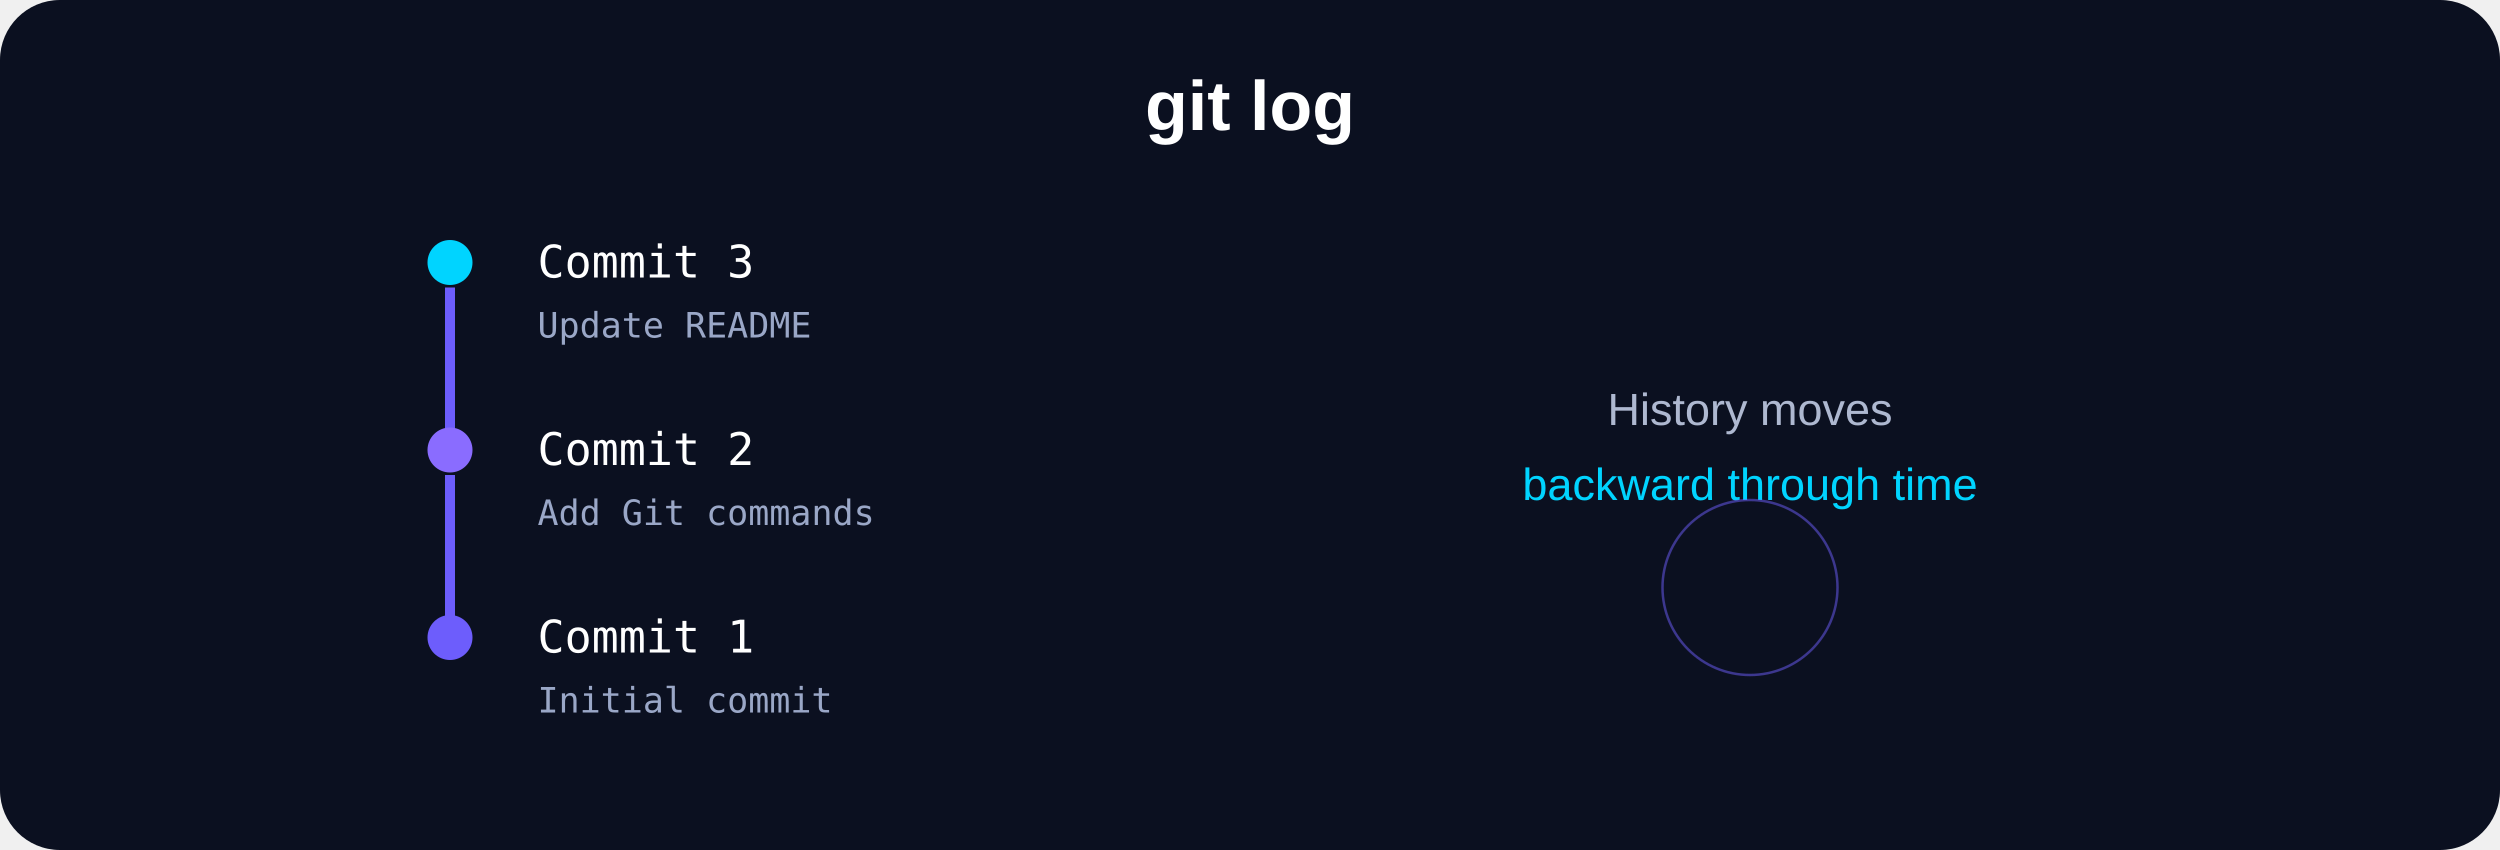
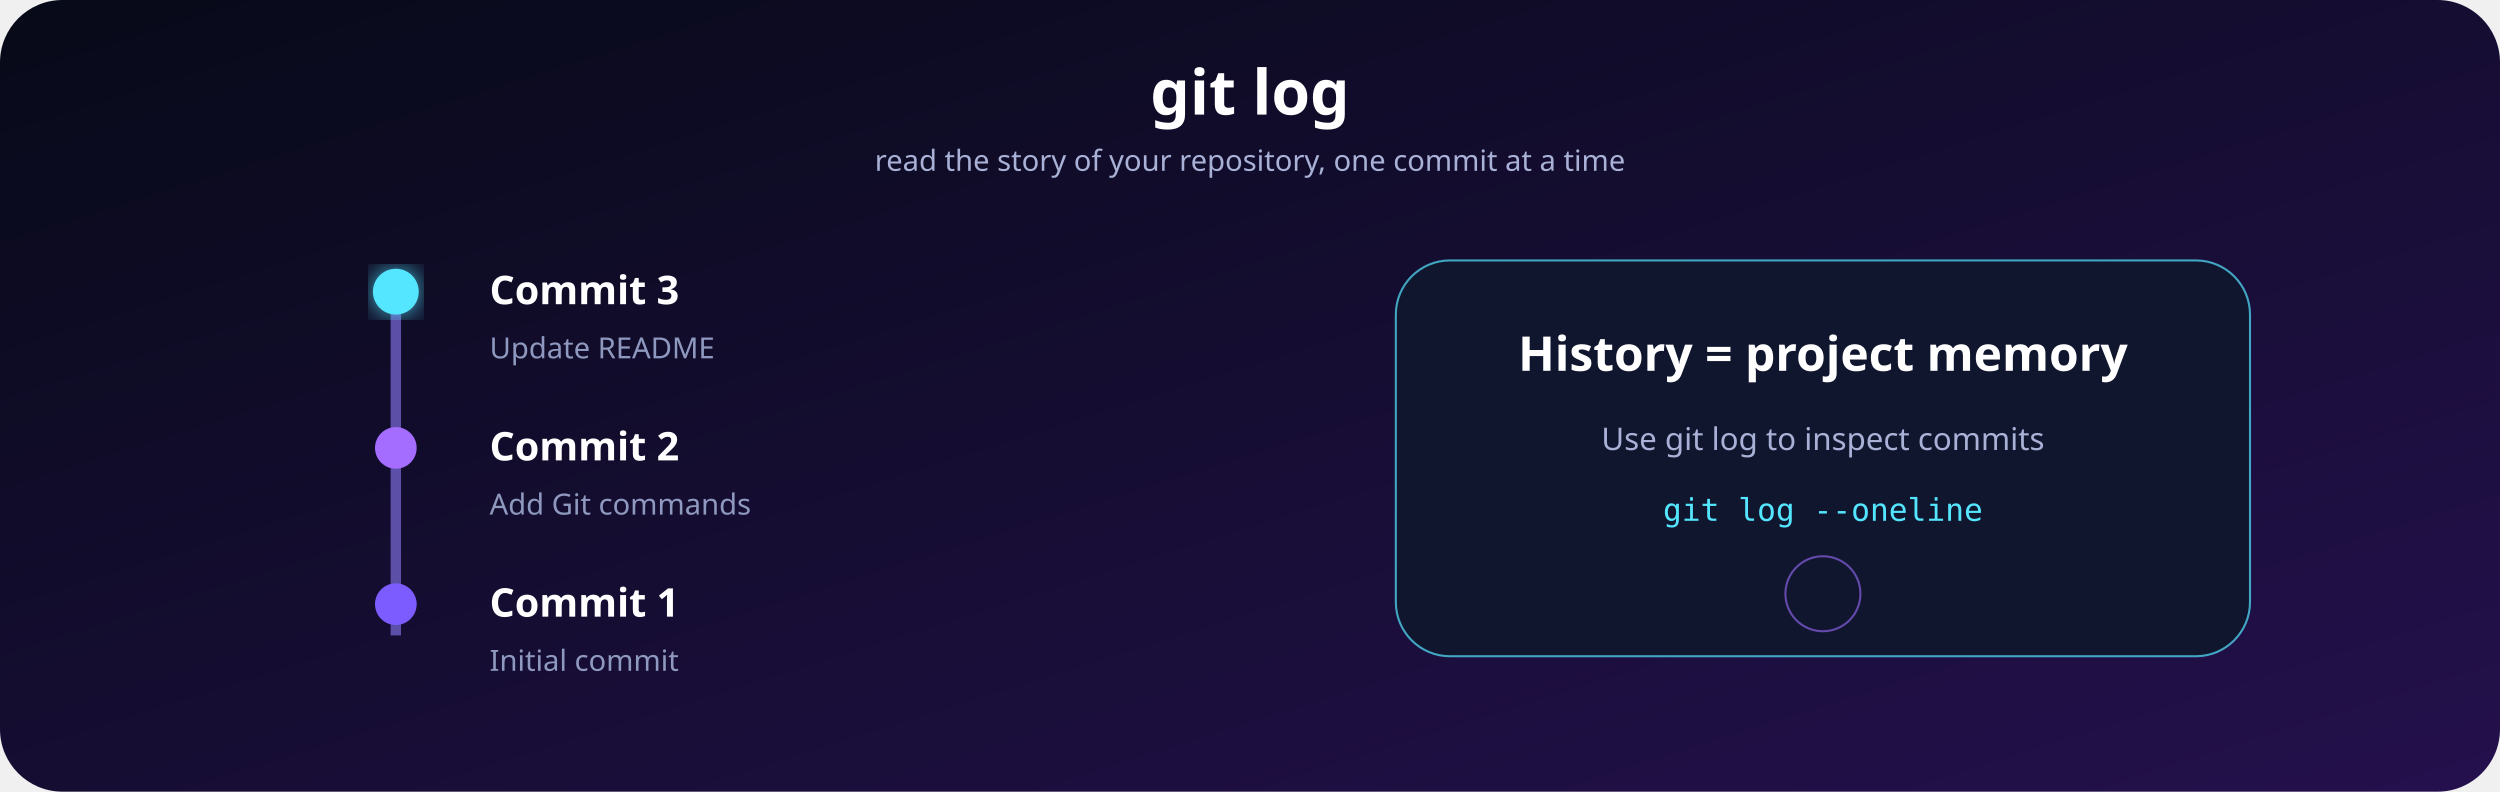
- <svg xmlns="http://www.w3.org/2000/svg" viewBox="0 0 1000 340">
-   <rect width="1000" height="340" rx="24" fill="#0b1020" />
-   <text x="500" y="52" text-anchor="middle" fill="white" font-family="Arial" font-size="28" font-weight="700">git log</text>
-   <g font-family="monospace">
-     <g transform="translate(180 105)">
-       <circle cx="0" cy="0" r="9" fill="#00d4ff">
-         <animate attributeName="r" values="7;12;7" dur="2s" repeatCount="indefinite" />
+ <svg xmlns="http://www.w3.org/2000/svg" viewBox="0 0 1200 380">
+   <defs>
+     <linearGradient id="b" x2="1" y2="1">
+       <stop stop-color="#070A18" />
+       <stop offset="1" stop-color="#24104D" />
+     </linearGradient>
+     <filter id="g">
+       <feGaussianBlur stdDeviation="7" result="x" />
+       <feMerge>
+         <feMergeNode in="x" />
+         <feMergeNode in="SourceGraphic" />
+       </feMerge>
+     </filter>
+   </defs>
+   <rect width="1200" height="380" rx="30" fill="url(#b)" />
+   <text x="600" y="55" text-anchor="middle" fill="white" font-family="system-ui" font-size="30" font-weight="800">git log</text>
+   <text x="600" y="82" text-anchor="middle" fill="#A9B1D6" font-family="system-ui" font-size="14">read the story of your repository, one commit at a time</text>
+   <line x1="190" y1="130" x2="190" y2="305" stroke="#5B4FA8" stroke-width="5" />
+   <g font-family="system-ui">
+     <g>
+       <circle cx="190" cy="140" r="11" fill="#55E6FF" filter="url(#g)">
+         <animate attributeName="r" values="8;14;8" dur="2s" repeatCount="indefinite" />
      </circle>
-       <line x1="0" y1="10" x2="0" y2="72" stroke="#6d5dfc" stroke-width="4" />
-       <text x="35" y="6" fill="white" font-size="18">Commit 3</text>
-       <text x="35" y="30" fill="#9aa7c7" font-size="14">Update README</text>
+       <text x="235" y="146" fill="white" font-size="19" font-weight="700">Commit 3</text>
+       <text x="235" y="172" fill="#8F99BF" font-size="14">Update README</text>
    </g>
-     <g transform="translate(180 180)">
-       <circle cx="0" cy="0" r="9" fill="#8a6cff" />
-       <line x1="0" y1="10" x2="0" y2="72" stroke="#6d5dfc" stroke-width="4" />
-       <text x="35" y="6" fill="white" font-size="18">Commit 2</text>
-       <text x="35" y="30" fill="#9aa7c7" font-size="14">Add Git commands</text>
+     <g>
+       <circle cx="190" cy="215" r="10" fill="#A46CFF" />
+       <text x="235" y="221" fill="white" font-size="19" font-weight="700">Commit 2</text>
+       <text x="235" y="247" fill="#8F99BF" font-size="14">Add Git commands</text>
    </g>
-     <g transform="translate(180 255)">
-       <circle cx="0" cy="0" r="9" fill="#6d5dfc" />
-       <text x="35" y="6" fill="white" font-size="18">Commit 1</text>
-       <text x="35" y="30" fill="#9aa7c7" font-size="14">Initial commit</text>
+     <g>
+       <circle cx="190" cy="290" r="10" fill="#7C5CFF" />
+       <text x="235" y="296" fill="white" font-size="19" font-weight="700">Commit 1</text>
+       <text x="235" y="322" fill="#8F99BF" font-size="14">Initial commit</text>
    </g>
  </g>
-   <text x="700" y="170" text-anchor="middle" fill="#aeb8d0" font-family="Arial" font-size="18">History moves</text>
-   <text x="700" y="200" text-anchor="middle" fill="#00d4ff" font-family="Arial" font-size="18">backward through time</text>
-   <circle cx="700" cy="235" r="35" fill="none" stroke="#6d5dfc" opacity=".5">
-     <animate attributeName="r" values="20;50;20" dur="2.5s" repeatCount="indefinite" />
+   <rect x="670" y="125" width="410" height="190" rx="26" fill="#11162F" stroke="#55E6FF" stroke-opacity=".7" />
+   <text x="875" y="178" text-anchor="middle" fill="white" font-family="system-ui" font-size="23" font-weight="800">History = project memory</text>
+   <text x="875" y="216" text-anchor="middle" fill="#A9B1D6" font-family="system-ui" font-size="15">Use git log to inspect commits</text>
+   <text x="875" y="250" text-anchor="middle" fill="#55E6FF" font-family="monospace" font-size="15">git log --oneline</text>
+   <circle cx="875" cy="285" r="18" fill="none" stroke="#9B6CFF" opacity=".6">
+     <animate attributeName="r" values="15;35;15" dur="2.4s" repeatCount="indefinite" />
  </circle>
</svg>
